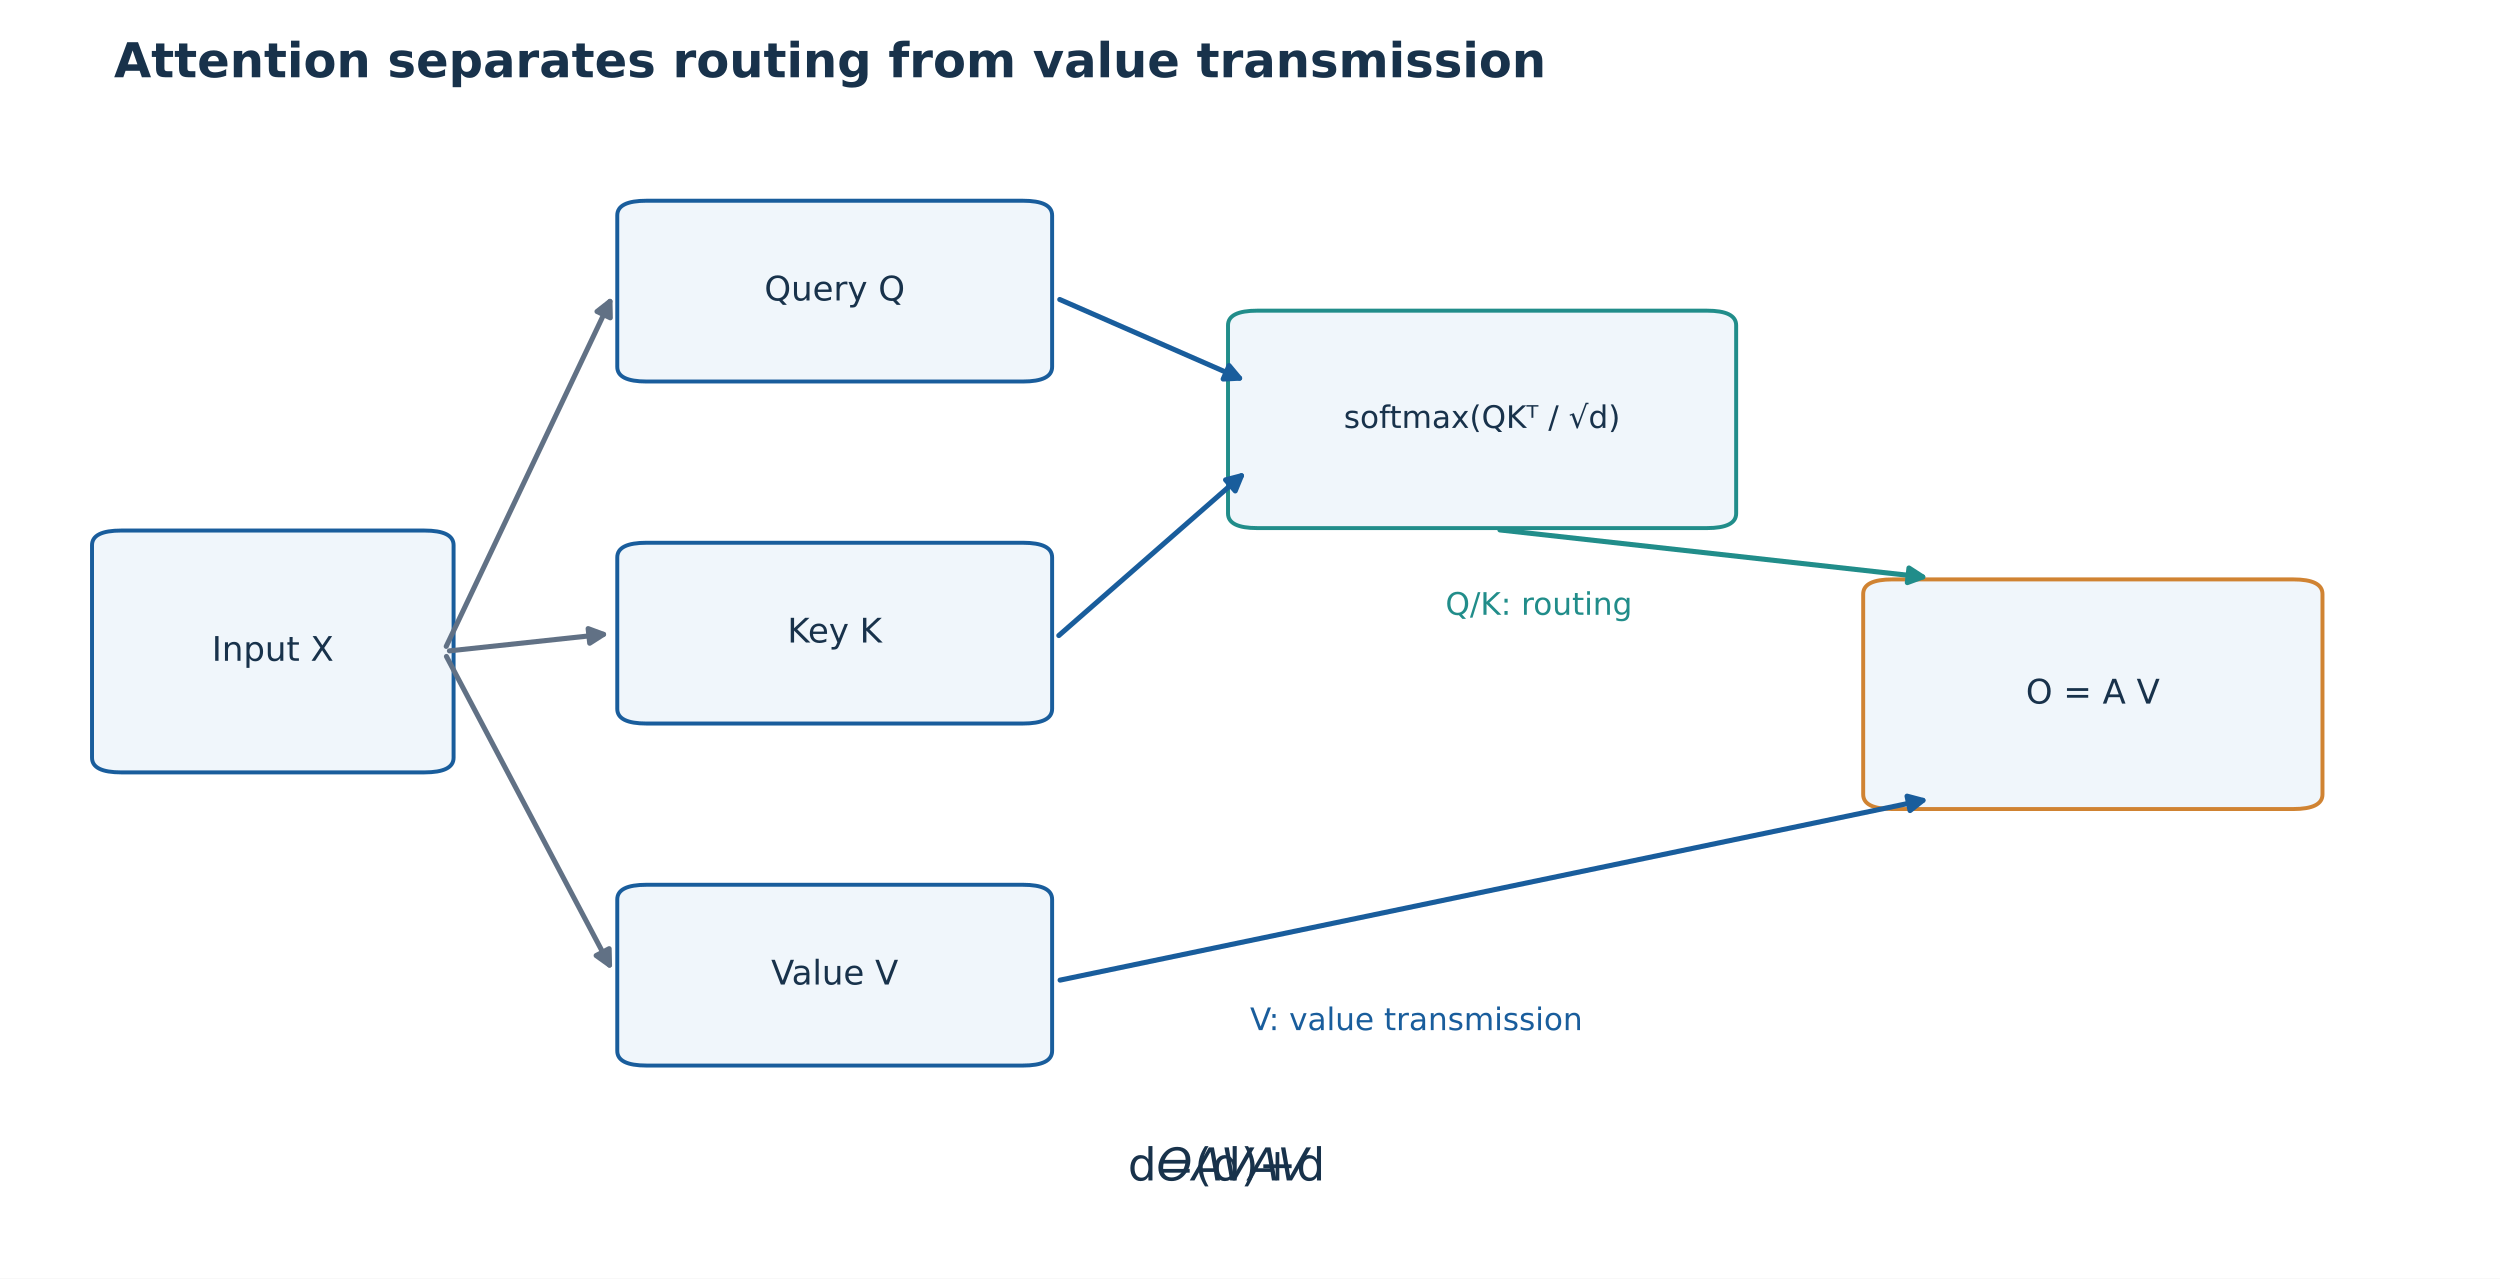
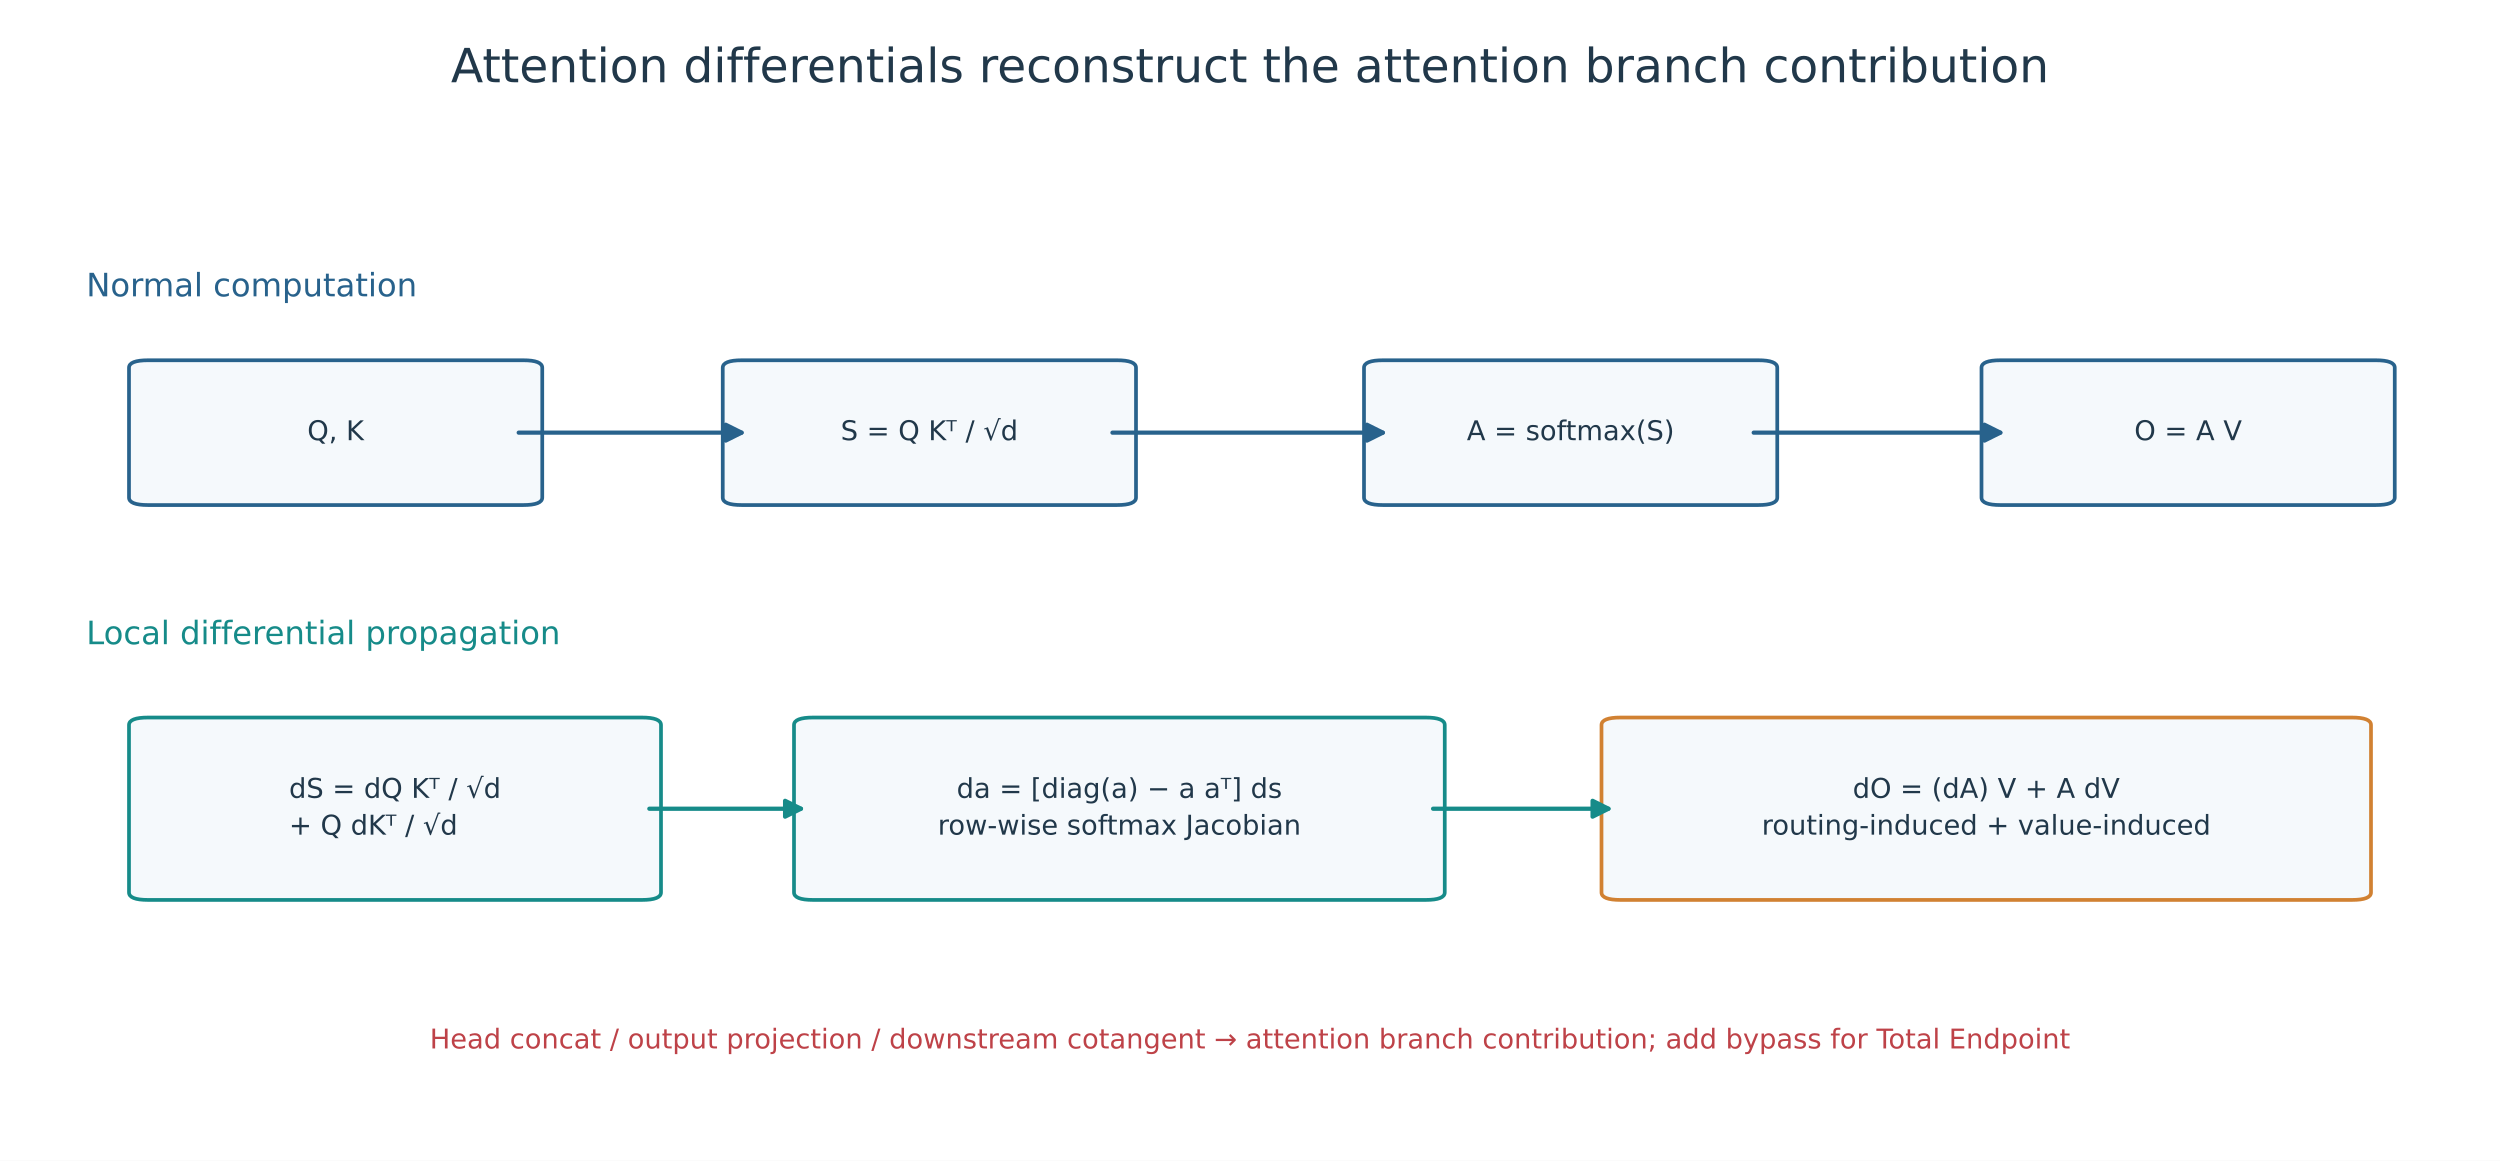
- <svg xmlns="http://www.w3.org/2000/svg" width="884.16pt" height="452.16pt" viewBox="0 0 884.16 452.16" version="1.1">
+ <svg xmlns="http://www.w3.org/2000/svg" width="1008pt" height="468pt" viewBox="0 0 1008 468" version="1.1">
  <defs>
    <style type="text/css">*{stroke-linejoin: round; stroke-linecap: butt}</style>
  </defs>
  <g id="figure_1">
    <g id="patch_1">
-       <path d="M 0 452.16 L 884.16 452.16 L 884.16 0 L 0 0 z " style="fill: #ffffff" />
+       <path d="M 0 468 L 1008 468 L 1008 0 L 0 0 z " style="fill: #ffffff" />
    </g>
    <g id="axes_1">
      <g id="patch_2">
-         <path d="M 42.912 273.168 L 150.048 273.168 Q 160.416 273.168 160.416 267.984 L 160.416 192.816 Q 160.416 187.632 150.048 187.632 L 42.912 187.632 Q 32.544 187.632 32.544 192.816 L 32.544 267.984 Q 32.544 273.168 42.912 273.168 z " clip-path="url(#pe7c2200ff1)" style="fill: #f0f6fb; stroke: #195d9c; stroke-width: 1.4; stroke-linejoin: miter" />
+         <path d="M 59.674 203.636 L 210.974 203.636 Q 218.635 203.636 218.635 200.604 L 218.635 148.29 Q 218.635 145.258 210.974 145.258 L 59.674 145.258 Q 52.013 145.258 52.013 148.29 L 52.013 200.604 Q 52.013 203.636 59.674 203.636 z " clip-path="url(#pc486c660e7)" style="fill: #f5f9fc; stroke: #28628c; stroke-width: 1.5; stroke-linejoin: miter" />
      </g>
      <g id="patch_3">
-         <path d="M 228.672 134.928 L 361.728 134.928 Q 372.096 134.928 372.096 129.744 L 372.096 76.176 Q 372.096 70.992 361.728 70.992 L 228.672 70.992 Q 218.304 70.992 218.304 76.176 L 218.304 129.744 Q 218.304 134.928 228.672 134.928 z " clip-path="url(#pe7c2200ff1)" style="fill: #f0f6fb; stroke: #195d9c; stroke-width: 1.4; stroke-linejoin: miter" />
+         <path d="M 299.074 203.636 L 450.374 203.636 Q 458.035 203.636 458.035 200.604 L 458.035 148.29 Q 458.035 145.258 450.374 145.258 L 299.074 145.258 Q 291.413 145.258 291.413 148.29 L 291.413 200.604 Q 291.413 203.636 299.074 203.636 z " clip-path="url(#pc486c660e7)" style="fill: #f5f9fc; stroke: #28628c; stroke-width: 1.5; stroke-linejoin: miter" />
      </g>
      <g id="patch_4">
-         <path d="M 157.818 228.592 Q 187.201 166.679 215.72 106.584 " clip-path="url(#pe7c2200ff1)" style="fill: none; stroke: #617185; stroke-width: 1.8; stroke-linecap: round" />
-         <path d="M 211.142 110.167 L 215.72 106.584 L 215.84 112.396 z " clip-path="url(#pe7c2200ff1)" style="fill: #617185; stroke: #617185; stroke-width: 1.8; stroke-linecap: round" />
+         <path d="M 557.626 203.636 L 708.926 203.636 Q 716.587 203.636 716.587 200.604 L 716.587 148.29 Q 716.587 145.258 708.926 145.258 L 557.626 145.258 Q 549.965 145.258 549.965 148.29 L 549.965 200.604 Q 549.965 203.636 557.626 203.636 z " clip-path="url(#pc486c660e7)" style="fill: #f5f9fc; stroke: #28628c; stroke-width: 1.5; stroke-linejoin: miter" />
      </g>
      <g id="patch_5">
-         <path d="M 228.672 255.888 L 361.728 255.888 Q 372.096 255.888 372.096 250.704 L 372.096 197.136 Q 372.096 191.952 361.728 191.952 L 228.672 191.952 Q 218.304 191.952 218.304 197.136 L 218.304 250.704 Q 218.304 255.888 228.672 255.888 z " clip-path="url(#pe7c2200ff1)" style="fill: #f0f6fb; stroke: #195d9c; stroke-width: 1.4; stroke-linejoin: miter" />
+         <path d="M 806.602 203.636 L 957.902 203.636 Q 965.563 203.636 965.563 200.604 L 965.563 148.29 Q 965.563 145.258 957.902 145.258 L 806.602 145.258 Q 798.941 145.258 798.941 148.29 L 798.941 200.604 Q 798.941 203.636 806.602 203.636 z " clip-path="url(#pc486c660e7)" style="fill: #f5f9fc; stroke: #28628c; stroke-width: 1.5; stroke-linejoin: miter" />
      </g>
      <g id="patch_6">
-         <path d="M 158.95 230.187 Q 187.201 227.16 213.451 224.347 " clip-path="url(#pe7c2200ff1)" style="fill: none; stroke: #617185; stroke-width: 1.8; stroke-linecap: round" />
-         <path d="M 208.003 222.316 L 213.451 224.347 L 208.557 227.487 z " clip-path="url(#pe7c2200ff1)" style="fill: #617185; stroke: #617185; stroke-width: 1.8; stroke-linecap: round" />
+         <path d="M 209.146 174.447 Q 255.025 174.447 299.003 174.447 " clip-path="url(#pc486c660e7)" style="fill: none; stroke: #28628c; stroke-width: 1.7; stroke-linecap: round" />
+         <path d="M 292.603 171.247 L 299.003 174.447 L 292.603 177.647 z " clip-path="url(#pc486c660e7)" style="fill: #28628c; stroke: #28628c; stroke-width: 1.7; stroke-linecap: round" />
      </g>
      <g id="patch_7">
-         <path d="M 228.672 376.848 L 361.728 376.848 Q 372.096 376.848 372.096 371.664 L 372.096 318.096 Q 372.096 312.912 361.728 312.912 L 228.672 312.912 Q 218.304 312.912 218.304 318.096 L 218.304 371.664 Q 218.304 376.848 228.672 376.848 z " clip-path="url(#pe7c2200ff1)" style="fill: #f0f6fb; stroke: #195d9c; stroke-width: 1.4; stroke-linejoin: miter" />
+         <path d="M 448.546 174.447 Q 504 174.447 557.553 174.447 " clip-path="url(#pc486c660e7)" style="fill: none; stroke: #28628c; stroke-width: 1.7; stroke-linecap: round" />
+         <path d="M 551.153 171.247 L 557.553 174.447 L 551.153 177.647 z " clip-path="url(#pc486c660e7)" style="fill: #28628c; stroke: #28628c; stroke-width: 1.7; stroke-linecap: round" />
      </g>
      <g id="patch_8">
-         <path d="M 157.896 232.171 Q 187.2 287.64 215.564 341.329 " clip-path="url(#pe7c2200ff1)" style="fill: none; stroke: #617185; stroke-width: 1.8; stroke-linecap: round" />
-         <path d="M 215.434 335.517 L 215.564 341.329 L 210.836 337.946 z " clip-path="url(#pe7c2200ff1)" style="fill: #617185; stroke: #617185; stroke-width: 1.8; stroke-linecap: round" />
+         <path d="M 707.099 174.447 Q 757.764 174.447 806.529 174.447 " clip-path="url(#pc486c660e7)" style="fill: none; stroke: #28628c; stroke-width: 1.7; stroke-linecap: round" />
+         <path d="M 800.129 171.247 L 806.529 174.447 L 800.129 177.647 z " clip-path="url(#pc486c660e7)" style="fill: #28628c; stroke: #28628c; stroke-width: 1.7; stroke-linecap: round" />
      </g>
      <g id="patch_9">
-         <path d="M 444.672 186.768 L 603.648 186.768 Q 614.016 186.768 614.016 181.584 L 614.016 115.056 Q 614.016 109.872 603.648 109.872 L 444.672 109.872 Q 434.304 109.872 434.304 115.056 L 434.304 181.584 Q 434.304 186.768 444.672 186.768 z " clip-path="url(#pe7c2200ff1)" style="fill: #f0f6fb; stroke: #218d8a; stroke-width: 1.4; stroke-linejoin: miter" />
+         <path d="M 59.674 362.85 L 258.854 362.85 Q 266.515 362.85 266.515 359.817 L 266.515 292.341 Q 266.515 289.308 258.854 289.308 L 59.674 289.308 Q 52.013 289.308 52.013 292.341 L 52.013 359.817 Q 52.013 362.85 59.674 362.85 z " clip-path="url(#pc486c660e7)" style="fill: #f5f9fc; stroke: #168b89; stroke-width: 1.5; stroke-linejoin: miter" />
      </g>
      <g id="patch_10">
-         <path d="M 374.795 105.923 Q 407.52 120.24 438.401 133.75 " clip-path="url(#pe7c2200ff1)" style="fill: none; stroke: #195d9c; stroke-width: 1.8; stroke-linecap: round" />
-         <path d="M 434.679 129.284 L 438.401 133.75 L 432.594 134.048 z " clip-path="url(#pe7c2200ff1)" style="fill: #195d9c; stroke: #195d9c; stroke-width: 1.8; stroke-linecap: round" />
+         <path d="M 327.802 362.85 L 574.862 362.85 Q 582.523 362.85 582.523 359.817 L 582.523 292.341 Q 582.523 289.308 574.862 289.308 L 327.802 289.308 Q 320.141 289.308 320.141 292.341 L 320.141 359.817 Q 320.141 362.85 327.802 362.85 z " clip-path="url(#pc486c660e7)" style="fill: #f5f9fc; stroke: #168b89; stroke-width: 1.5; stroke-linejoin: miter" />
      </g>
      <g id="patch_11">
-         <path d="M 374.464 224.764 Q 407.52 195.84 439.061 168.241 " clip-path="url(#pe7c2200ff1)" style="fill: none; stroke: #195d9c; stroke-width: 1.8; stroke-linecap: round" />
-         <path d="M 433.436 169.709 L 439.061 168.241 L 436.86 173.622 z " clip-path="url(#pe7c2200ff1)" style="fill: #195d9c; stroke: #195d9c; stroke-width: 1.8; stroke-linecap: round" />
+         <path d="M 653.386 362.85 L 948.326 362.85 Q 955.987 362.85 955.987 359.817 L 955.987 292.341 Q 955.987 289.308 948.326 289.308 L 653.386 289.308 Q 645.725 289.308 645.725 292.341 L 645.725 359.817 Q 645.725 362.85 653.386 362.85 z " clip-path="url(#pc486c660e7)" style="fill: #f5f9fc; stroke: #d18132; stroke-width: 1.5; stroke-linejoin: miter" />
      </g>
      <g id="patch_12">
-         <path d="M 669.312 286.128 L 811.008 286.128 Q 821.376 286.128 821.376 280.944 L 821.376 210.096 Q 821.376 204.912 811.008 204.912 L 669.312 204.912 Q 658.944 204.912 658.944 210.096 L 658.944 280.944 Q 658.944 286.128 669.312 286.128 z " clip-path="url(#pe7c2200ff1)" style="fill: #f0f6fb; stroke: #d08332; stroke-width: 1.4; stroke-linejoin: miter" />
+         <path d="M 261.813 326.079 Q 293.33 326.079 322.947 326.079 " clip-path="url(#pc486c660e7)" style="fill: none; stroke: #168b89; stroke-width: 1.7; stroke-linecap: round" />
+         <path d="M 316.547 322.879 L 322.947 326.079 L 316.547 329.279 z " clip-path="url(#pc486c660e7)" style="fill: #168b89; stroke: #168b89; stroke-width: 1.7; stroke-linecap: round" />
      </g>
      <g id="patch_13">
-         <path d="M 530.469 187.421 Q 606.239 195.84 680.009 204.037 " clip-path="url(#pe7c2200ff1)" style="fill: none; stroke: #218d8a; stroke-width: 1.8; stroke-linecap: round" />
-         <path d="M 675.127 200.878 L 680.009 204.037 L 674.553 206.046 z " clip-path="url(#pe7c2200ff1)" style="fill: #218d8a; stroke: #218d8a; stroke-width: 1.8; stroke-linecap: round" />
-       </g>
-       <g id="patch_14">
-         <path d="M 374.92 346.632 Q 528.481 314.64 680.073 283.058 " clip-path="url(#pe7c2200ff1)" style="fill: none; stroke: #195d9c; stroke-width: 1.8; stroke-linecap: round" />
-         <path d="M 674.452 281.573 L 680.073 283.058 L 675.512 286.664 z " clip-path="url(#pe7c2200ff1)" style="fill: #195d9c; stroke: #195d9c; stroke-width: 1.8; stroke-linecap: round" />
+         <path d="M 577.817 326.079 Q 614.123 326.079 648.528 326.079 " clip-path="url(#pc486c660e7)" style="fill: none; stroke: #168b89; stroke-width: 1.7; stroke-linecap: round" />
+         <path d="M 642.128 322.879 L 648.528 326.079 L 642.128 329.279 z " clip-path="url(#pc486c660e7)" style="fill: #168b89; stroke: #168b89; stroke-width: 1.7; stroke-linecap: round" />
      </g>
      <g id="text_1">
-         <text style="fill: #18324b; font: 12px 'DejaVu Sans'; text-anchor: middle" x="96.48" y="233.711" transform="rotate(-0 96.48 233.7113)">Input X</text>
+         <text style="fill: #28628c; font: 13px 'DejaVu Sans'; text-anchor: start" x="34.776" y="119.48" transform="rotate(-0 34.776 119.4804)">Normal computation</text>
      </g>
      <g id="text_2">
-         <text style="fill: #18324b; font: 12px 'DejaVu Sans'; text-anchor: middle" x="295.2" y="106.271" transform="rotate(-0 295.2 106.2712)">Query Q</text>
+         <text style="fill: #21384a; font: 11px 'DejaVu Sans'; text-anchor: middle" x="135.324" y="177.482" transform="rotate(-0 135.324 177.4823)">Q, K</text>
      </g>
      <g id="text_3">
-         <text style="fill: #18324b; font: 12px 'DejaVu Sans'; text-anchor: middle" x="295.2" y="227.231" transform="rotate(-0 295.2 227.2312)">Key K</text>
+         <text style="fill: #21384a; font: 11px 'DejaVu Sans'; text-anchor: middle" x="374.724" y="177.482" transform="rotate(-0 374.724 177.4823)">S = Q Kᵀ / √d</text>
      </g>
      <g id="text_4">
-         <text style="fill: #18324b; font: 12px 'DejaVu Sans'; text-anchor: middle" x="295.2" y="348.191" transform="rotate(-0 295.2 348.1913)">Value V</text>
+         <text style="fill: #21384a; font: 11px 'DejaVu Sans'; text-anchor: middle" x="633.276" y="177.482" transform="rotate(-0 633.276 177.4823)">A = softmax(S)</text>
      </g>
      <g id="text_5">
-         <text style="fill: #18324b; font: 11px 'DejaVu Sans'; text-anchor: middle" x="524.16" y="151.355" transform="rotate(-0 524.16 151.3553)">softmax(QKᵀ / √d)</text>
+         <text style="fill: #21384a; font: 11px 'DejaVu Sans'; text-anchor: middle" x="882.252" y="177.482" transform="rotate(-0 882.252 177.4823)">O = A V</text>
      </g>
      <g id="text_6">
-         <text style="fill: #18324b; font: 12px 'DejaVu Sans'; text-anchor: middle" x="740.16" y="248.831" transform="rotate(-0 740.16 248.8313)">O = A V</text>
+         <text style="fill: #168b89; font: 13px 'DejaVu Sans'; text-anchor: start" x="34.776" y="259.74" transform="rotate(-0 34.776 259.74)">Local differential propagation</text>
      </g>
      <g id="text_7">
-         <g style="fill: #18324b" transform="translate(398.88 418.32)">
-           <text>
-             <tspan style="font: 16px 'DejaVu Sans'" x="0 25.867 42.391 48.633 69.734 90.039 117.508" y="-0.844">d=(d)+d</tspan>
-             <tspan style="font: oblique 16px 'DejaVu Sans'" x="10.156 58.789 75.977 106.562 127.664" y="-0.844">OAVAV</tspan>
-           </text>
-         </g>
+         <text style="fill: #21384a; font: 11px 'DejaVu Sans'" transform="translate(116.5385 321.7018)">dS = dQ Kᵀ / √d</text>
+         <text style="fill: #21384a; font: 11px 'DejaVu Sans'" transform="translate(116.5299 336.5269)">     + Q dKᵀ / √d</text>
      </g>
      <g id="text_8">
-         <text style="fill: #218d8a; font: 11px 'DejaVu Sans'; text-anchor: start" x="511.2" y="217.44" transform="rotate(-0 511.2 217.44)">Q/K: routing</text>
+         <text style="fill: #21384a; font: 11px 'DejaVu Sans'" transform="translate(385.7144 321.7018)">da = [diag(a) − a aᵀ] ds</text>
+         <text style="fill: #21384a; font: 11px 'DejaVu Sans'" transform="translate(378.1081 336.5269)">row-wise softmax Jacobian</text>
      </g>
      <g id="text_9">
-         <text style="fill: #195d9c; font: 11px 'DejaVu Sans'; text-anchor: start" x="442.08" y="364.32" transform="rotate(-0 442.08 364.32)">V: value transmission</text>
+         <text style="fill: #21384a; font: 11px 'DejaVu Sans'" transform="translate(747.005 321.7018)">dO = (dA) V + A dV</text>
+         <text style="fill: #21384a; font: 11px 'DejaVu Sans'" transform="translate(710.3277 336.5269)">routing-induced + value-induced</text>
+       </g>
+       <g id="text_10">
+         <text style="fill: #be4248; font: 11px 'DejaVu Sans'; text-anchor: middle" x="504" y="422.744" transform="rotate(-0 504 422.7444)">Head concat / output projection / downstream cotangent → attention branch contribution; add bypass for Total Endpoint</text>
      </g>
    </g>
-     <g id="text_10">
-       <text style="fill: #18324b; font: 700 17px 'DejaVu Sans'; text-anchor: start" x="40.32" y="27.317" transform="rotate(-0 40.32 27.31734)">Attention separates routing from value transmission</text>
+     <g id="text_11">
+       <text style="fill: #21384a; font: 19px 'DejaVu Sans'; text-anchor: middle" x="504" y="33.157" transform="rotate(-0 504 33.15703)">Attention differentials reconstruct the attention branch contribution</text>
    </g>
  </g>
  <defs>
-     <clipPath id="pe7c2200ff1">
-       <rect x="10.08" y="10.08" width="864" height="432" />
+     <clipPath id="pc486c660e7">
+       <rect x="25.2" y="70.2" width="957.6" height="379.08" />
    </clipPath>
  </defs>
</svg>
